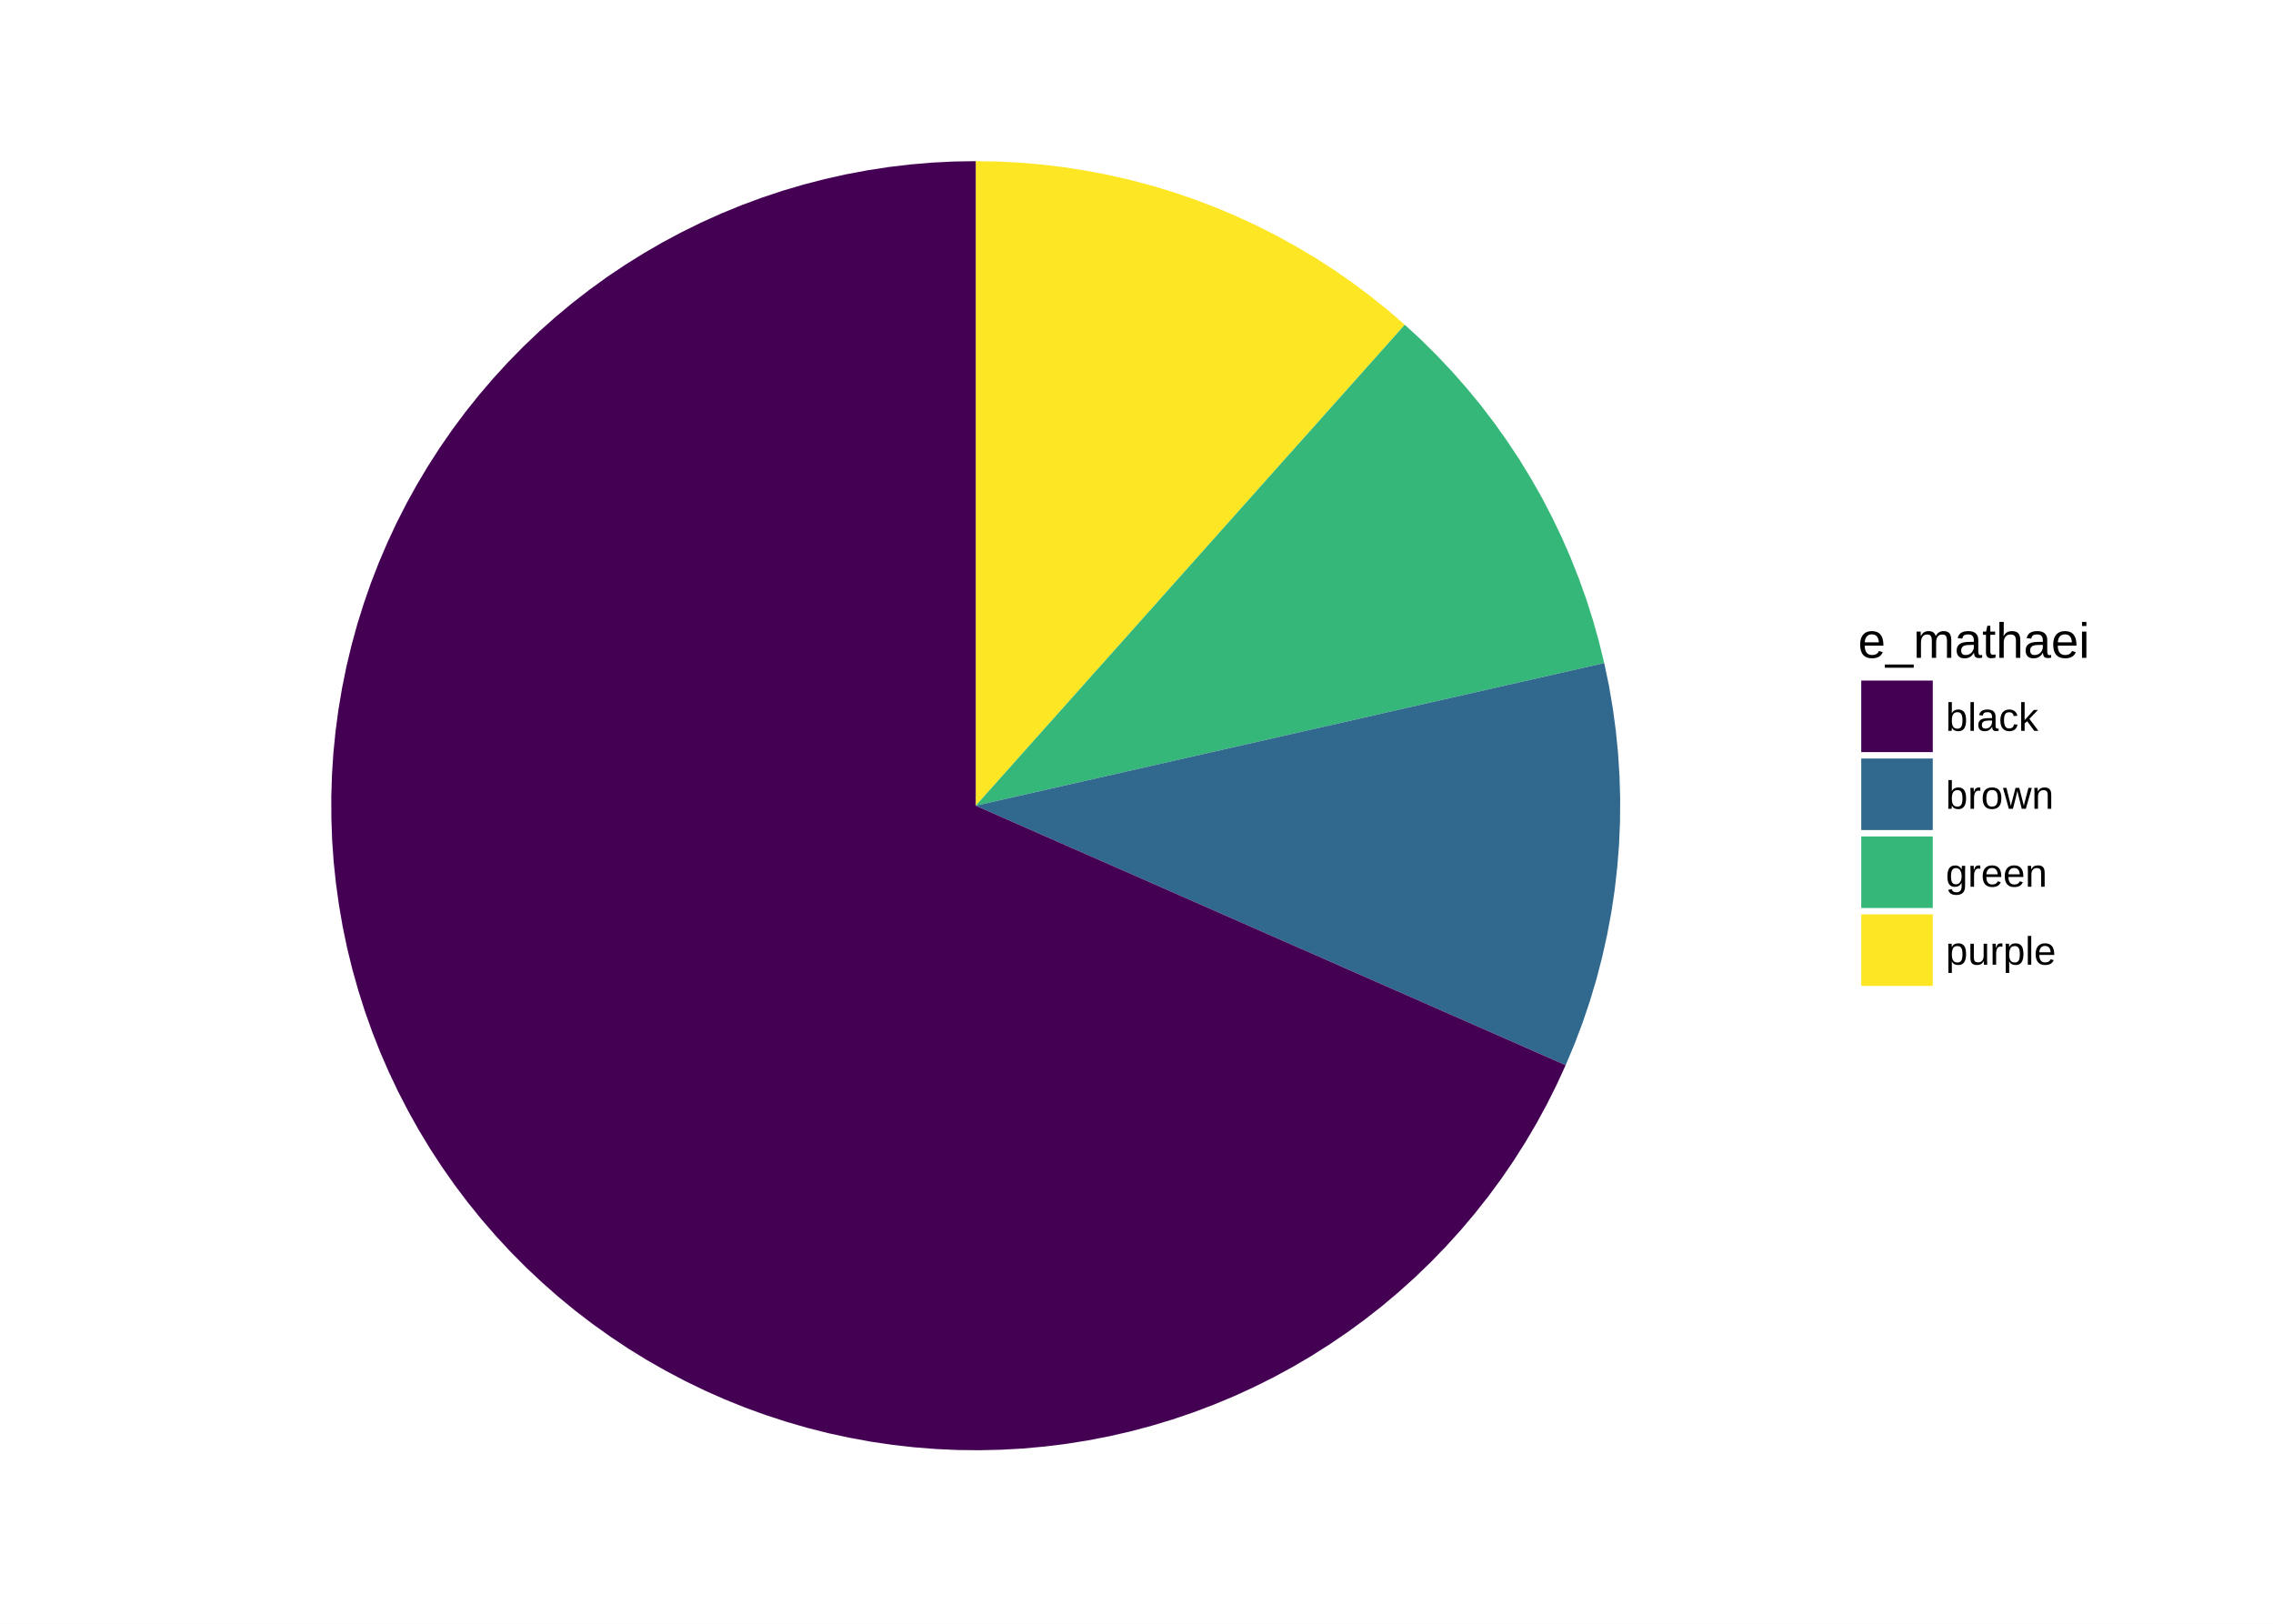
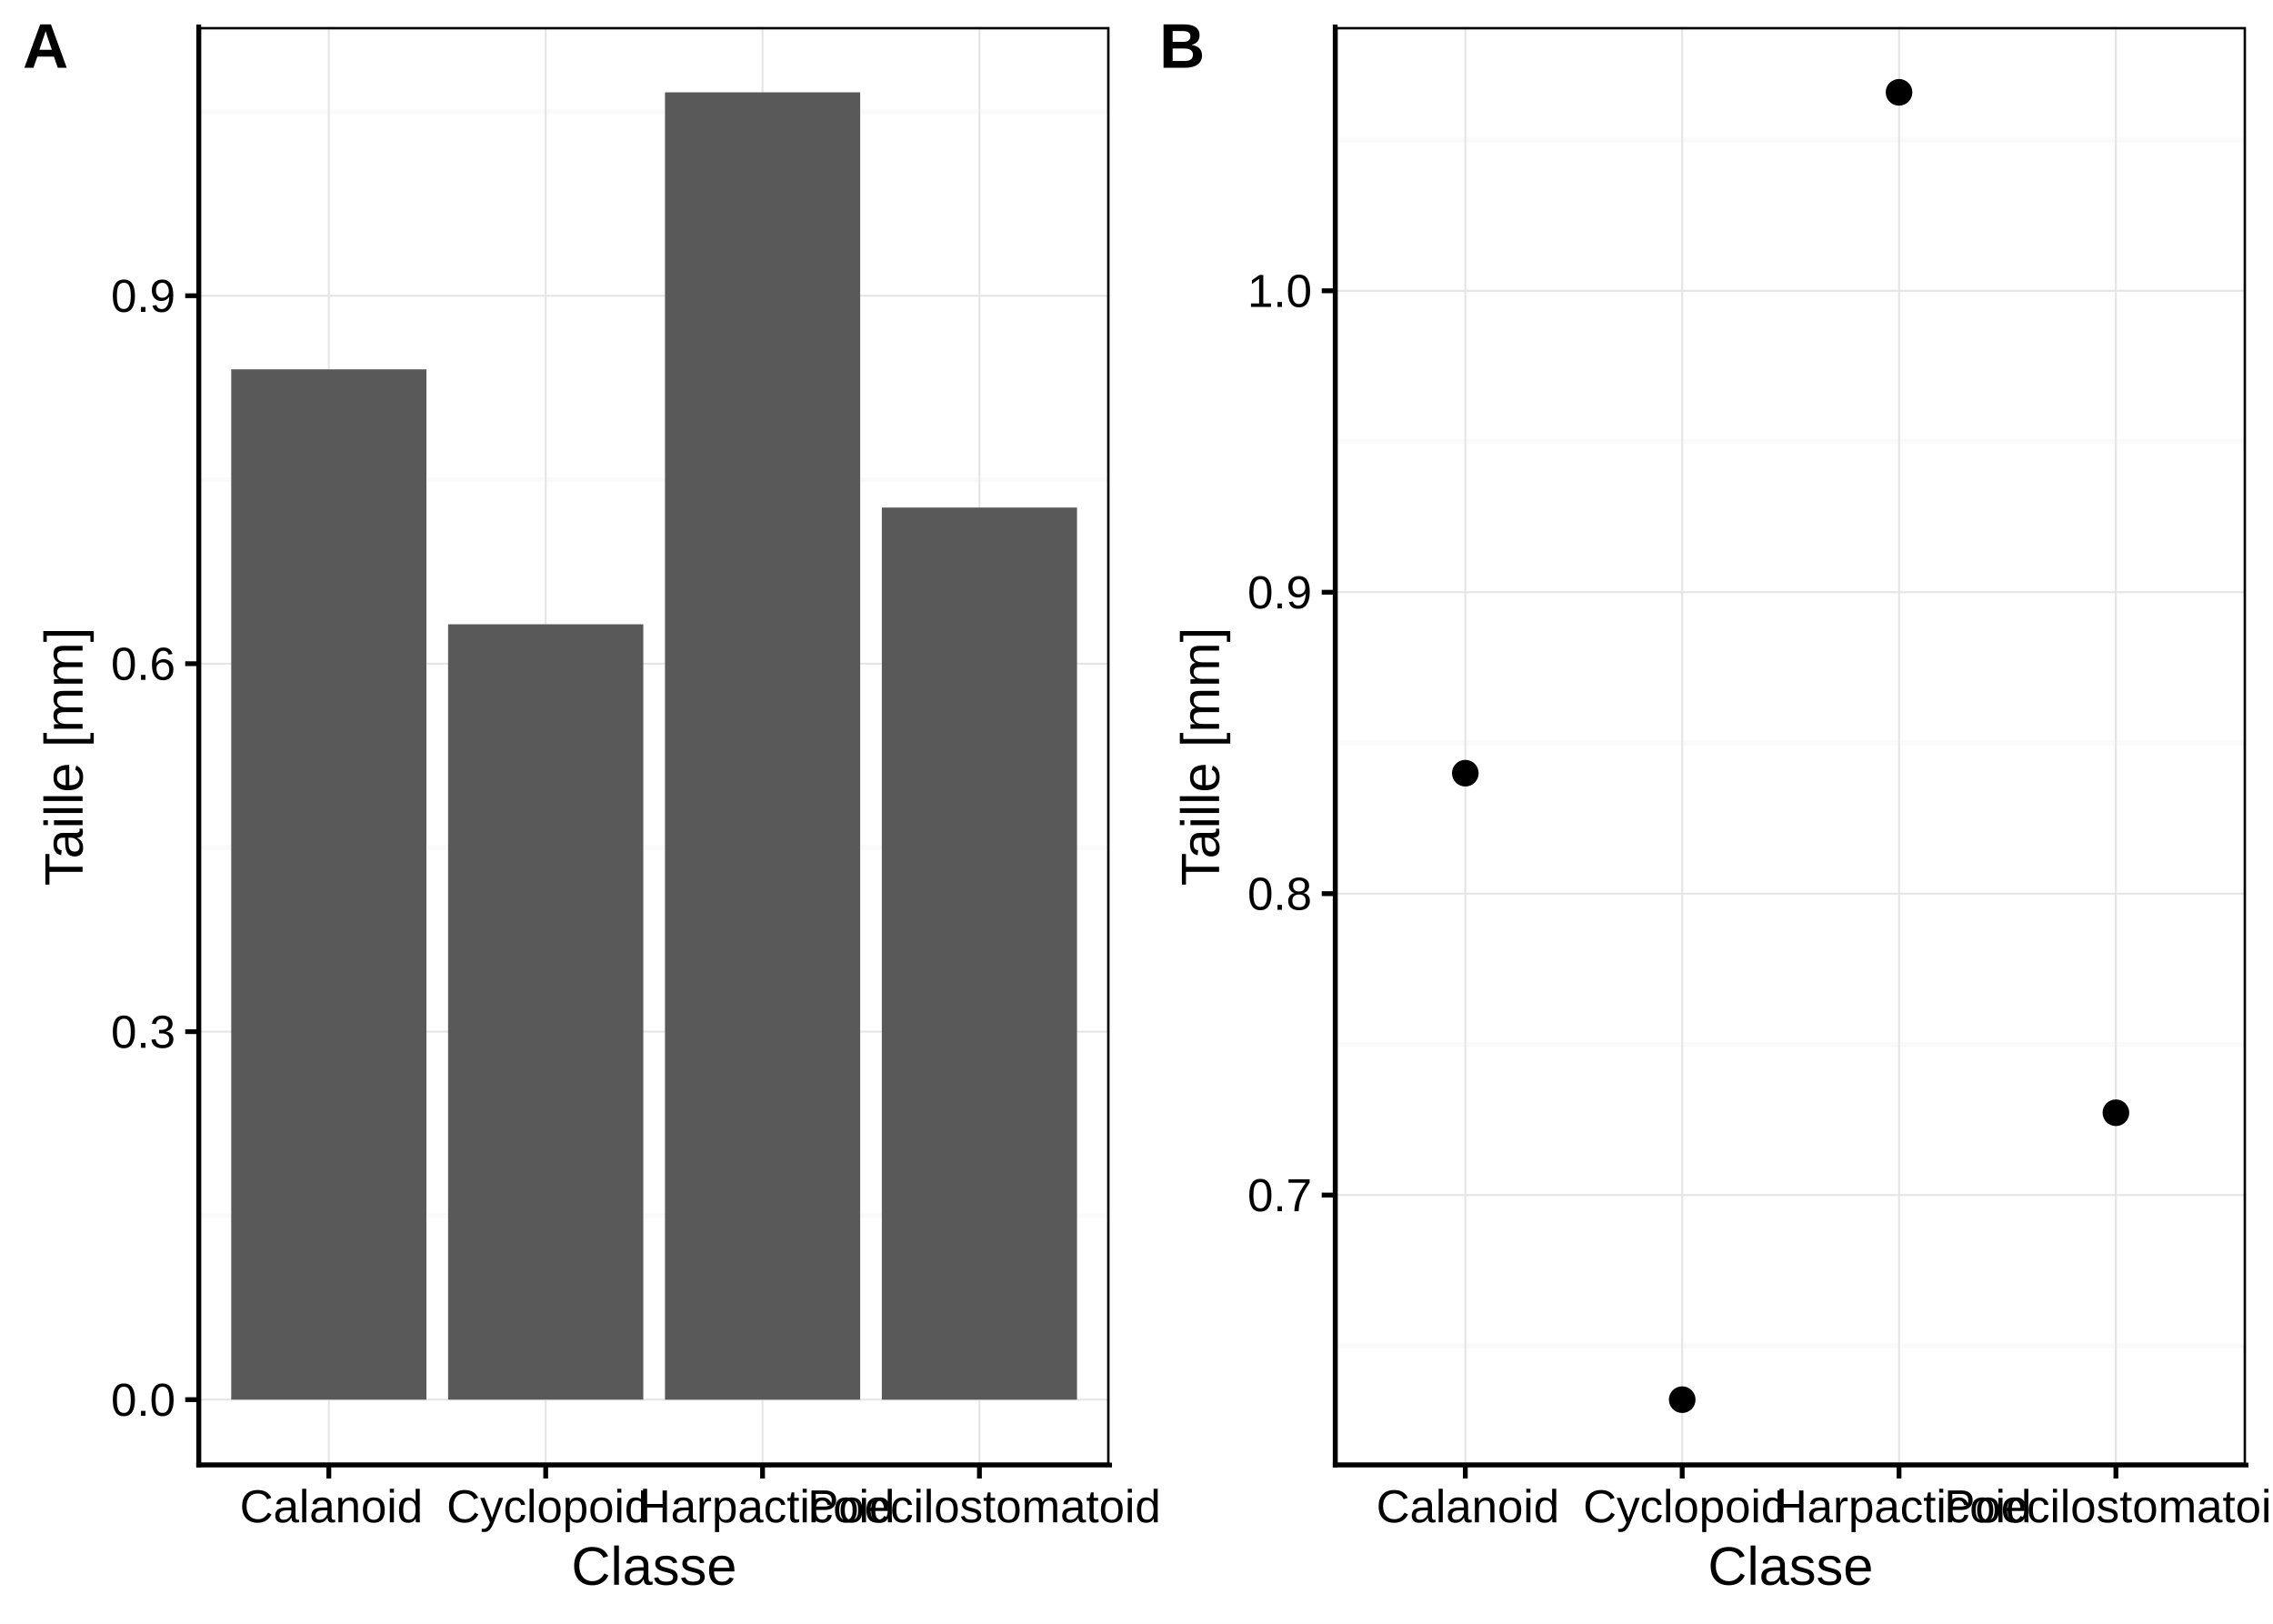
<svg xmlns="http://www.w3.org/2000/svg" viewBox="0 0 504.00 360.00">
  <defs>
    <style type="text/css">
    line, polyline, path, rect, circle {
      fill: none;
      stroke: #000000;
      stroke-linecap: round;
      stroke-linejoin: round;
      stroke-miterlimit: 10.00;
    }
  </style>
  </defs>
  <rect width="100%" height="100%" style="stroke: none; fill: #FFFFFF;" />
  <defs>
-     <clipPath id="cpMzQuOTgxOXw0NjkuMDE4fDM2MHww">
-       <rect x="34.98" y="0.00" width="434.04" height="360.00" />
+     <clipPath id="cpMHwyNTJ8MzYwfDA=">
+       <rect x="0.00" y="0.00" width="252.00" height="360.00" />
    </clipPath>
  </defs>
+   <rect x="0.00" y="0.00" width="252.00" height="360.00" style="stroke-width: 0.00; stroke: none;" clip-path="url(#cpMHwyNTJ8MzYwfDA=)" />
  <defs>
    <clipPath id="cpMHw1MDR8MzYwfDA=">
      <rect x="0.00" y="0.00" width="504.00" height="360.00" />
    </clipPath>
  </defs>
  <defs>
-     <clipPath id="cpMzcuNzIxNnwzOTQuOTgyfDM1Ny4yNnww">
-       <rect x="37.72" y="0.00" width="357.26" height="357.26" />
+     <clipPath id="cpNDQuMDU5MXwyNDYuMDIyfDMyNC44MXw1Ljk3NzU4">
+       <rect x="44.06" y="5.98" width="201.96" height="318.83" />
    </clipPath>
  </defs>
-   <polyline points="216.35,178.63 219.63,174.95 222.91,171.28 226.19,167.60 229.47,163.92 232.75,160.25 236.04,156.57 239.32,152.89 242.60,149.21 245.88,145.54 249.16,141.86 252.44,138.18 255.72,134.51 259.00,130.83 262.28,127.15 265.56,123.48 268.84,119.80 272.12,116.12 275.40,112.44 278.68,108.77 281.96,105.09 285.24,101.41 288.52,97.74 291.81,94.06 295.09,90.38 298.37,86.71 301.65,83.03 304.93,79.35 308.21,75.67 311.49,72.00 307.73,68.76 303.87,65.66 299.90,62.69 295.83,59.86 291.66,57.18 287.40,54.64 283.06,52.25 278.63,50.01 274.14,47.93 269.57,46.00 264.94,44.24 260.25,42.63 255.50,41.19 250.71,39.92 245.88,38.81 241.01,37.87 236.12,37.10 231.20,36.50 226.26,36.07 221.31,35.81 216.35,35.73 216.35,40.65 216.35,45.58 216.35,50.51 216.35,55.44 216.35,60.36 216.35,65.29 216.35,70.22 216.35,75.15 216.35,80.08 216.35,85.00 216.35,89.93 216.35,94.86 216.35,99.79 216.35,104.71 216.35,109.64 216.35,114.57 216.35,119.50 216.35,124.43 216.35,129.35 216.35,134.28 216.35,139.21 216.35,144.14 216.35,149.06 216.35,153.99 216.35,158.92 216.35,163.85 216.35,168.77 216.35,173.70 216.35,178.63 216.35,178.63 " style="stroke-width: 1.07; stroke: none; fill: #FDE725;" clip-path="url(#cpMzcuNzIxNnwzOTQuOTgyfDM1Ny4yNnww)" />
-   <polyline points="216.35,178.63 221.16,177.54 225.96,176.45 230.77,175.36 235.57,174.27 240.38,173.18 245.19,172.09 249.99,171.00 254.80,169.91 259.60,168.82 264.41,167.73 269.21,166.64 274.02,165.55 278.82,164.46 283.63,163.37 288.44,162.28 293.24,161.19 298.05,160.10 302.85,159.01 307.66,157.91 312.46,156.82 317.27,155.73 322.08,154.64 326.88,153.55 331.69,152.46 336.49,151.37 341.30,150.28 346.10,149.19 350.91,148.10 355.71,147.01 354.54,142.24 353.21,137.51 351.72,132.82 350.06,128.19 348.25,123.63 346.28,119.12 344.15,114.69 341.88,110.33 339.45,106.05 336.89,101.86 334.17,97.76 331.32,93.76 328.34,89.85 325.22,86.06 321.97,82.37 318.59,78.79 315.10,75.33 311.49,72.00 308.21,75.67 304.93,79.35 301.65,83.03 298.37,86.71 295.09,90.38 291.81,94.06 288.52,97.74 285.24,101.41 281.96,105.09 278.68,108.77 275.40,112.44 272.12,116.12 268.84,119.80 265.56,123.48 262.28,127.15 259.00,130.83 255.72,134.51 252.44,138.18 249.16,141.86 245.88,145.54 242.60,149.21 239.32,152.89 236.04,156.57 232.75,160.25 229.47,163.92 226.19,167.60 222.91,171.28 219.63,174.95 216.35,178.63 216.35,178.63 " style="stroke-width: 1.07; stroke: none; fill: #35B779;" clip-path="url(#cpMzcuNzIxNnwzOTQuOTgyfDM1Ny4yNnww)" />
-   <polyline points="216.35,178.63 220.86,180.61 225.37,182.60 229.88,184.58 234.39,186.57 238.91,188.55 243.42,190.53 247.93,192.52 252.44,194.50 256.95,196.48 261.46,198.47 265.97,200.45 270.48,202.44 274.99,204.42 279.50,206.40 284.01,208.39 288.52,210.37 293.04,212.35 297.55,214.34 302.06,216.32 306.57,218.31 311.08,220.29 315.59,222.27 320.10,224.26 324.61,226.24 329.12,228.22 333.63,230.21 338.14,232.19 342.65,234.18 347.16,236.16 349.12,231.49 350.91,226.76 352.53,221.96 353.98,217.12 355.25,212.22 356.35,207.28 357.28,202.31 358.03,197.30 358.60,192.27 359.00,187.23 359.21,182.17 359.25,177.11 359.10,172.05 358.78,167.00 358.28,161.97 357.60,156.95 356.75,151.97 355.71,147.01 350.91,148.10 346.10,149.19 341.30,150.28 336.49,151.37 331.69,152.46 326.88,153.55 322.08,154.64 317.27,155.73 312.46,156.82 307.66,157.91 302.85,159.01 298.05,160.10 293.24,161.19 288.44,162.28 283.63,163.37 278.82,164.46 274.02,165.55 269.21,166.64 264.41,167.73 259.60,168.82 254.80,169.91 249.99,171.00 245.19,172.09 240.38,173.18 235.57,174.27 230.77,175.36 225.96,176.45 221.16,177.54 216.35,178.63 216.35,178.63 " style="stroke-width: 1.07; stroke: none; fill: #31688E;" clip-path="url(#cpMzcuNzIxNnwzOTQuOTgyfDM1Ny4yNnww)" />
-   <polyline points="216.35,178.63 216.35,173.70 216.35,168.77 216.35,163.85 216.35,158.92 216.35,153.99 216.35,149.06 216.35,144.14 216.35,139.21 216.35,134.28 216.35,129.35 216.35,124.43 216.35,119.50 216.35,114.57 216.35,109.64 216.35,104.71 216.35,99.79 216.35,94.86 216.35,89.93 216.35,85.00 216.35,80.08 216.35,75.15 216.35,70.22 216.35,65.29 216.35,60.36 216.35,55.44 216.35,50.51 216.35,45.58 216.35,40.65 216.35,35.73 211.52,35.81 206.69,36.05 201.87,36.46 197.07,37.03 192.29,37.77 187.53,38.66 182.81,39.72 178.13,40.93 173.49,42.30 168.91,43.83 164.37,45.51 159.90,47.35 155.49,49.33 151.15,51.47 146.88,53.75 142.70,56.17 138.60,58.73 134.58,61.43 130.66,64.27 126.84,67.23 123.13,70.32 119.51,73.54 116.01,76.88 112.63,80.33 109.36,83.90 106.22,87.57 103.20,91.35 100.31,95.23 97.56,99.20 94.94,103.27 92.46,107.42 90.12,111.65 87.92,115.96 85.88,120.34 83.98,124.79 82.23,129.30 80.64,133.87 79.20,138.48 77.92,143.15 76.80,147.85 75.84,152.59 75.04,157.36 74.40,162.15 73.92,166.97 73.61,171.79 73.46,176.63 73.48,181.46 73.65,186.30 73.99,191.12 74.50,195.93 75.17,200.72 75.99,205.48 76.98,210.22 78.13,214.92 79.44,219.57 80.90,224.18 82.52,228.74 84.29,233.24 86.22,237.68 88.29,242.04 90.51,246.34 92.87,250.56 95.38,254.70 98.02,258.75 100.80,262.71 103.71,266.57 106.75,270.33 109.91,273.98 113.20,277.53 116.61,280.97 120.13,284.28 123.76,287.48 127.49,290.55 131.33,293.49 135.27,296.30 139.29,298.98 143.41,301.52 147.61,303.91 151.89,306.17 156.24,308.28 160.66,310.24 165.15,312.05 169.69,313.70 174.29,315.20 178.93,316.55 183.62,317.74 188.35,318.76 193.10,319.63 197.89,320.34 202.69,320.88 207.51,321.26 212.35,321.48 217.18,321.53 222.02,321.42 226.84,321.15 231.66,320.71 236.46,320.11 241.24,319.35 245.98,318.43 250.70,317.35 255.37,316.10 260.00,314.71 264.58,313.15 269.10,311.44 273.57,309.58 277.96,307.57 282.29,305.41 286.54,303.11 290.72,300.66 294.80,298.07 298.80,295.35 302.70,292.50 306.51,289.51 310.21,286.39 313.80,283.16 317.28,279.80 320.64,276.33 323.89,272.74 327.01,269.05 330.01,265.25 332.88,261.36 335.61,257.37 338.20,253.29 340.66,249.12 342.97,244.88 345.14,240.55 347.16,236.16 342.65,234.18 338.14,232.19 333.63,230.21 329.12,228.22 324.61,226.24 320.10,224.26 315.59,222.27 311.08,220.29 306.57,218.31 302.06,216.32 297.55,214.34 293.04,212.35 288.52,210.37 284.01,208.39 279.50,206.40 274.99,204.42 270.48,202.44 265.97,200.45 261.46,198.47 256.95,196.48 252.44,194.50 247.93,192.52 243.42,190.53 238.91,188.55 234.39,186.57 229.88,184.58 225.37,182.60 220.86,180.61 216.35,178.63 216.35,178.63 " style="stroke-width: 1.07; stroke: none; fill: #440154;" clip-path="url(#cpMzcuNzIxNnwzOTQuOTgyfDM1Ny4yNnww)" />
+   <rect x="44.06" y="5.98" width="201.96" height="318.83" style="stroke-width: 0.00; stroke: none; fill: #FFFFFF;" clip-path="url(#cpNDQuMDU5MXwyNDYuMDIyfDMyNC44MXw1Ljk3NzU4)" />
+   <polyline points="44.06,269.53 246.02,269.53 " style="stroke-width: 1.07; stroke: #FAFAFA; stroke-linecap: butt;" clip-path="url(#cpNDQuMDU5MXwyNDYuMDIyfDMyNC44MXw1Ljk3NzU4)" />
+   <polyline points="44.06,187.94 246.02,187.94 " style="stroke-width: 1.07; stroke: #FAFAFA; stroke-linecap: butt;" clip-path="url(#cpNDQuMDU5MXwyNDYuMDIyfDMyNC44MXw1Ljk3NzU4)" />
+   <polyline points="44.06,106.36 246.02,106.36 " style="stroke-width: 1.07; stroke: #FAFAFA; stroke-linecap: butt;" clip-path="url(#cpNDQuMDU5MXwyNDYuMDIyfDMyNC44MXw1Ljk3NzU4)" />
+   <polyline points="44.06,24.78 246.02,24.78 " style="stroke-width: 1.07; stroke: #FAFAFA; stroke-linecap: butt;" clip-path="url(#cpNDQuMDU5MXwyNDYuMDIyfDMyNC44MXw1Ljk3NzU4)" />
+   <polyline points="44.06,310.32 246.02,310.32 " style="stroke-width: 0.43; stroke: #E5E5E5; stroke-linecap: butt;" clip-path="url(#cpNDQuMDU5MXwyNDYuMDIyfDMyNC44MXw1Ljk3NzU4)" />
+   <polyline points="44.06,228.73 246.02,228.73 " style="stroke-width: 0.43; stroke: #E5E5E5; stroke-linecap: butt;" clip-path="url(#cpNDQuMDU5MXwyNDYuMDIyfDMyNC44MXw1Ljk3NzU4)" />
+   <polyline points="44.06,147.15 246.02,147.15 " style="stroke-width: 0.43; stroke: #E5E5E5; stroke-linecap: butt;" clip-path="url(#cpNDQuMDU5MXwyNDYuMDIyfDMyNC44MXw1Ljk3NzU4)" />
+   <polyline points="44.06,65.57 246.02,65.57 " style="stroke-width: 0.43; stroke: #E5E5E5; stroke-linecap: butt;" clip-path="url(#cpNDQuMDU5MXwyNDYuMDIyfDMyNC44MXw1Ljk3NzU4)" />
+   <polyline points="72.91,324.81 72.91,5.98 " style="stroke-width: 0.43; stroke: #E5E5E5; stroke-linecap: butt;" clip-path="url(#cpNDQuMDU5MXwyNDYuMDIyfDMyNC44MXw1Ljk3NzU4)" />
+   <polyline points="121.00,324.81 121.00,5.98 " style="stroke-width: 0.43; stroke: #E5E5E5; stroke-linecap: butt;" clip-path="url(#cpNDQuMDU5MXwyNDYuMDIyfDMyNC44MXw1Ljk3NzU4)" />
+   <polyline points="169.08,324.81 169.08,5.98 " style="stroke-width: 0.43; stroke: #E5E5E5; stroke-linecap: butt;" clip-path="url(#cpNDQuMDU5MXwyNDYuMDIyfDMyNC44MXw1Ljk3NzU4)" />
+   <polyline points="217.17,324.81 217.17,5.98 " style="stroke-width: 0.43; stroke: #E5E5E5; stroke-linecap: butt;" clip-path="url(#cpNDQuMDU5MXwyNDYuMDIyfDMyNC44MXw1Ljk3NzU4)" />
+   <rect x="51.27" y="81.89" width="43.28" height="228.42" style="stroke-width: 1.07; stroke: none; stroke-linecap: butt; fill: #595959;" clip-path="url(#cpNDQuMDU5MXwyNDYuMDIyfDMyNC44MXw1Ljk3NzU4)" />
+   <rect x="99.36" y="138.41" width="43.28" height="171.90" style="stroke-width: 1.07; stroke: none; stroke-linecap: butt; fill: #595959;" clip-path="url(#cpNDQuMDU5MXwyNDYuMDIyfDMyNC44MXw1Ljk3NzU4)" />
+   <rect x="147.45" y="20.47" width="43.28" height="289.85" style="stroke-width: 1.07; stroke: none; stroke-linecap: butt; fill: #595959;" clip-path="url(#cpNDQuMDU5MXwyNDYuMDIyfDMyNC44MXw1Ljk3NzU4)" />
+   <rect x="195.53" y="112.53" width="43.28" height="197.79" style="stroke-width: 1.07; stroke: none; stroke-linecap: butt; fill: #595959;" clip-path="url(#cpNDQuMDU5MXwyNDYuMDIyfDMyNC44MXw1Ljk3NzU4)" />
+   <rect x="44.06" y="5.98" width="201.96" height="318.83" style="stroke-width: 1.07;" clip-path="url(#cpNDQuMDU5MXwyNDYuMDIyfDMyNC44MXw1Ljk3NzU4)" />
  <defs>
    <clipPath id="cpMHw1MDR8MzYwfDA=">
      <rect x="0.00" y="0.00" width="504.00" height="360.00" />
    </clipPath>
  </defs>
+   <polyline points="44.06,324.81 44.06,5.98 " style="stroke-width: 1.07; stroke-linecap: square;" clip-path="url(#cpMHw1MDR8MzYwfDA=)" />
  <g clip-path="url(#cpMHw1MDR8MzYwfDA=)">
-     <text x="411.99" y="145.85" style="font-size: 11.00px; font-family: Arial;" textLength="51.37px" lengthAdjust="spacingAndGlyphs">e_mathaei</text>
-   </g>
-   <rect x="412.70" y="150.89" width="15.86" height="15.86" style="stroke-width: 1.07; stroke: none; stroke-linejoin: miter; fill: #440154;" clip-path="url(#cpMHw1MDR8MzYwfDA=)" />
-   <rect x="412.70" y="168.17" width="15.86" height="15.86" style="stroke-width: 1.07; stroke: none; stroke-linejoin: miter; fill: #31688E;" clip-path="url(#cpMHw1MDR8MzYwfDA=)" />
-   <rect x="412.70" y="185.45" width="15.86" height="15.86" style="stroke-width: 1.07; stroke: none; stroke-linejoin: miter; fill: #35B779;" clip-path="url(#cpMHw1MDR8MzYwfDA=)" />
-   <rect x="412.70" y="202.73" width="15.86" height="15.86" style="stroke-width: 1.07; stroke: none; stroke-linejoin: miter; fill: #FDE725;" clip-path="url(#cpMHw1MDR8MzYwfDA=)" />
-   <g clip-path="url(#cpMHw1MDR8MzYwfDA=)">
-     <text x="431.43" y="162.04" style="font-size: 8.80px; font-family: Arial;" textLength="21.01px" lengthAdjust="spacingAndGlyphs">black</text>
+     <text x="24.61" y="313.90" style="font-size: 10.28px; font-family: Arial;" textLength="13.90px" lengthAdjust="spacingAndGlyphs">0.0</text>
  </g>
  <g clip-path="url(#cpMHw1MDR8MzYwfDA=)">
-     <text x="431.43" y="179.32" style="font-size: 8.80px; font-family: Arial;" textLength="24.51px" lengthAdjust="spacingAndGlyphs">brown</text>
+     <text x="24.61" y="232.31" style="font-size: 10.28px; font-family: Arial;" textLength="13.90px" lengthAdjust="spacingAndGlyphs">0.3</text>
  </g>
  <g clip-path="url(#cpMHw1MDR8MzYwfDA=)">
-     <text x="431.43" y="196.60" style="font-size: 8.80px; font-family: Arial;" textLength="23.02px" lengthAdjust="spacingAndGlyphs">green</text>
+     <text x="24.61" y="150.73" style="font-size: 10.28px; font-family: Arial;" textLength="13.90px" lengthAdjust="spacingAndGlyphs">0.6</text>
  </g>
  <g clip-path="url(#cpMHw1MDR8MzYwfDA=)">
-     <text x="431.43" y="213.88" style="font-size: 8.80px; font-family: Arial;" textLength="25.02px" lengthAdjust="spacingAndGlyphs">purple</text>
+     <text x="24.61" y="69.15" style="font-size: 10.28px; font-family: Arial;" textLength="13.90px" lengthAdjust="spacingAndGlyphs">0.9</text>
+   </g>
+   <polyline points="41.07,310.32 44.06,310.32 " style="stroke-width: 1.07; stroke-linecap: butt;" clip-path="url(#cpMHw1MDR8MzYwfDA=)" />
+   <polyline points="41.07,228.73 44.06,228.73 " style="stroke-width: 1.07; stroke-linecap: butt;" clip-path="url(#cpMHw1MDR8MzYwfDA=)" />
+   <polyline points="41.07,147.15 44.06,147.15 " style="stroke-width: 1.07; stroke-linecap: butt;" clip-path="url(#cpMHw1MDR8MzYwfDA=)" />
+   <polyline points="41.07,65.57 44.06,65.57 " style="stroke-width: 1.07; stroke-linecap: butt;" clip-path="url(#cpMHw1MDR8MzYwfDA=)" />
+   <polyline points="44.06,324.81 246.02,324.81 " style="stroke-width: 1.07; stroke-linecap: square;" clip-path="url(#cpMHw1MDR8MzYwfDA=)" />
+   <polyline points="72.91,327.80 72.91,324.81 " style="stroke-width: 1.07; stroke-linecap: butt;" clip-path="url(#cpMHw1MDR8MzYwfDA=)" />
+   <polyline points="121.00,327.80 121.00,324.81 " style="stroke-width: 1.07; stroke-linecap: butt;" clip-path="url(#cpMHw1MDR8MzYwfDA=)" />
+   <polyline points="169.08,327.80 169.08,324.81 " style="stroke-width: 1.07; stroke-linecap: butt;" clip-path="url(#cpMHw1MDR8MzYwfDA=)" />
+   <polyline points="217.17,327.80 217.17,324.81 " style="stroke-width: 1.07; stroke-linecap: butt;" clip-path="url(#cpMHw1MDR8MzYwfDA=)" />
+   <g clip-path="url(#cpMHw1MDR8MzYwfDA=)">
+     <text x="53.17" y="337.52" style="font-size: 10.28px; font-family: Arial;" textLength="39.47px" lengthAdjust="spacingAndGlyphs">Calanoid</text>
+   </g>
+   <g clip-path="url(#cpMHw1MDR8MzYwfDA=)">
+     <text x="99.04" y="337.52" style="font-size: 10.28px; font-family: Arial;" textLength="43.91px" lengthAdjust="spacingAndGlyphs">Cyclopoid</text>
+   </g>
+   <g clip-path="url(#cpMHw1MDR8MzYwfDA=)">
+     <text x="141.29" y="337.52" style="font-size: 10.28px; font-family: Arial;" textLength="55.58px" lengthAdjust="spacingAndGlyphs">Harpacticoid</text>
+   </g>
+   <g clip-path="url(#cpMHw1MDR8MzYwfDA=)">
+     <text x="179.09" y="337.52" style="font-size: 10.28px; font-family: Arial;" textLength="76.15px" lengthAdjust="spacingAndGlyphs">Poecilostomatoid</text>
+   </g>
+   <g clip-path="url(#cpMHw1MDR8MzYwfDA=)">
+     <text x="126.70" y="351.35" style="font-size: 12.00px; font-family: Arial;" textLength="36.68px" lengthAdjust="spacingAndGlyphs">Classe</text>
+   </g>
+   <g clip-path="url(#cpMHw1MDR8MzYwfDA=)">
+     <text transform="translate(18.31,196.40) rotate(-90)" style="font-size: 12.00px; font-family: Arial;" textLength="62.00px" lengthAdjust="spacingAndGlyphs">Taille  [mm]</text>
+   </g>
+   <g clip-path="url(#cpMHw1MDR8MzYwfDA=)">
+     <text x="5.06" y="15.02" style="font-size: 14.00px; font-weight: bold; font-family: Arial;" textLength="10.11px" lengthAdjust="spacingAndGlyphs">A</text>
+   </g>
+   <defs>
+     <clipPath id="cpMjUyfDUwNHwzNjB8MA==">
+       <rect x="252.00" y="0.00" width="252.00" height="360.00" />
+     </clipPath>
+   </defs>
+   <rect x="252.00" y="0.00" width="252.00" height="360.00" style="stroke-width: 0.00; stroke: none;" clip-path="url(#cpMjUyfDUwNHwzNjB8MA==)" />
+   <defs>
+     <clipPath id="cpMHw1MDR8MzYwfDA=">
+       <rect x="0.00" y="0.00" width="504.00" height="360.00" />
+     </clipPath>
+   </defs>
+   <defs>
+     <clipPath id="cpMjk2LjA1OXw0OTguMDIyfDMyNC44MXw1Ljk3NzU4">
+       <rect x="296.06" y="5.98" width="201.96" height="318.83" />
+     </clipPath>
+   </defs>
+   <rect x="296.06" y="5.98" width="201.96" height="318.83" style="stroke-width: 0.00; stroke: none; fill: #FFFFFF;" clip-path="url(#cpMjk2LjA1OXw0OTguMDIyfDMyNC44MXw1Ljk3NzU4)" />
+   <polyline points="296.06,298.38 498.02,298.38 " style="stroke-width: 1.07; stroke: #FAFAFA; stroke-linecap: butt;" clip-path="url(#cpMjk2LjA1OXw0OTguMDIyfDMyNC44MXw1Ljk3NzU4)" />
+   <polyline points="296.06,231.55 498.02,231.55 " style="stroke-width: 1.07; stroke: #FAFAFA; stroke-linecap: butt;" clip-path="url(#cpMjk2LjA1OXw0OTguMDIyfDMyNC44MXw1Ljk3NzU4)" />
+   <polyline points="296.06,164.72 498.02,164.72 " style="stroke-width: 1.07; stroke: #FAFAFA; stroke-linecap: butt;" clip-path="url(#cpMjk2LjA1OXw0OTguMDIyfDMyNC44MXw1Ljk3NzU4)" />
+   <polyline points="296.06,97.88 498.02,97.88 " style="stroke-width: 1.07; stroke: #FAFAFA; stroke-linecap: butt;" clip-path="url(#cpMjk2LjA1OXw0OTguMDIyfDMyNC44MXw1Ljk3NzU4)" />
+   <polyline points="296.06,31.05 498.02,31.05 " style="stroke-width: 1.07; stroke: #FAFAFA; stroke-linecap: butt;" clip-path="url(#cpMjk2LjA1OXw0OTguMDIyfDMyNC44MXw1Ljk3NzU4)" />
+   <polyline points="296.06,264.96 498.02,264.96 " style="stroke-width: 0.43; stroke: #E5E5E5; stroke-linecap: butt;" clip-path="url(#cpMjk2LjA1OXw0OTguMDIyfDMyNC44MXw1Ljk3NzU4)" />
+   <polyline points="296.06,198.13 498.02,198.13 " style="stroke-width: 0.43; stroke: #E5E5E5; stroke-linecap: butt;" clip-path="url(#cpMjk2LjA1OXw0OTguMDIyfDMyNC44MXw1Ljk3NzU4)" />
+   <polyline points="296.06,131.30 498.02,131.30 " style="stroke-width: 0.43; stroke: #E5E5E5; stroke-linecap: butt;" clip-path="url(#cpMjk2LjA1OXw0OTguMDIyfDMyNC44MXw1Ljk3NzU4)" />
+   <polyline points="296.06,64.47 498.02,64.47 " style="stroke-width: 0.43; stroke: #E5E5E5; stroke-linecap: butt;" clip-path="url(#cpMjk2LjA1OXw0OTguMDIyfDMyNC44MXw1Ljk3NzU4)" />
+   <polyline points="324.91,324.81 324.91,5.98 " style="stroke-width: 0.43; stroke: #E5E5E5; stroke-linecap: butt;" clip-path="url(#cpMjk2LjA1OXw0OTguMDIyfDMyNC44MXw1Ljk3NzU4)" />
+   <polyline points="373.00,324.81 373.00,5.98 " style="stroke-width: 0.43; stroke: #E5E5E5; stroke-linecap: butt;" clip-path="url(#cpMjk2LjA1OXw0OTguMDIyfDMyNC44MXw1Ljk3NzU4)" />
+   <polyline points="421.08,324.81 421.08,5.98 " style="stroke-width: 0.43; stroke: #E5E5E5; stroke-linecap: butt;" clip-path="url(#cpMjk2LjA1OXw0OTguMDIyfDMyNC44MXw1Ljk3NzU4)" />
+   <polyline points="469.17,324.81 469.17,5.98 " style="stroke-width: 0.43; stroke: #E5E5E5; stroke-linecap: butt;" clip-path="url(#cpMjk2LjA1OXw0OTguMDIyfDMyNC44MXw1Ljk3NzU4)" />
+   <circle cx="324.91" cy="171.42" r="1.95pt" style="stroke-width: 0.71; fill: #000000;" clip-path="url(#cpMjk2LjA1OXw0OTguMDIyfDMyNC44MXw1Ljk3NzU4)" />
+   <circle cx="373.00" cy="310.32" r="1.95pt" style="stroke-width: 0.71; fill: #000000;" clip-path="url(#cpMjk2LjA1OXw0OTguMDIyfDMyNC44MXw1Ljk3NzU4)" />
+   <circle cx="421.08" cy="20.47" r="1.95pt" style="stroke-width: 0.71; fill: #000000;" clip-path="url(#cpMjk2LjA1OXw0OTguMDIyfDMyNC44MXw1Ljk3NzU4)" />
+   <circle cx="469.17" cy="246.71" r="1.95pt" style="stroke-width: 0.71; fill: #000000;" clip-path="url(#cpMjk2LjA1OXw0OTguMDIyfDMyNC44MXw1Ljk3NzU4)" />
+   <rect x="296.06" y="5.98" width="201.96" height="318.83" style="stroke-width: 1.07;" clip-path="url(#cpMjk2LjA1OXw0OTguMDIyfDMyNC44MXw1Ljk3NzU4)" />
+   <defs>
+     <clipPath id="cpMHw1MDR8MzYwfDA=">
+       <rect x="0.00" y="0.00" width="504.00" height="360.00" />
+     </clipPath>
+   </defs>
+   <polyline points="296.06,324.81 296.06,5.98 " style="stroke-width: 1.07; stroke-linecap: square;" clip-path="url(#cpMHw1MDR8MzYwfDA=)" />
+   <g clip-path="url(#cpMHw1MDR8MzYwfDA=)">
+     <text x="276.61" y="268.54" style="font-size: 10.28px; font-family: Arial;" textLength="13.90px" lengthAdjust="spacingAndGlyphs">0.7</text>
+   </g>
+   <g clip-path="url(#cpMHw1MDR8MzYwfDA=)">
+     <text x="276.61" y="201.71" style="font-size: 10.28px; font-family: Arial;" textLength="13.90px" lengthAdjust="spacingAndGlyphs">0.8</text>
+   </g>
+   <g clip-path="url(#cpMHw1MDR8MzYwfDA=)">
+     <text x="276.61" y="134.88" style="font-size: 10.28px; font-family: Arial;" textLength="13.90px" lengthAdjust="spacingAndGlyphs">0.9</text>
+   </g>
+   <g clip-path="url(#cpMHw1MDR8MzYwfDA=)">
+     <text x="276.61" y="68.05" style="font-size: 10.28px; font-family: Arial;" textLength="13.90px" lengthAdjust="spacingAndGlyphs">1.0</text>
+   </g>
+   <polyline points="293.07,264.96 296.06,264.96 " style="stroke-width: 1.07; stroke-linecap: butt;" clip-path="url(#cpMHw1MDR8MzYwfDA=)" />
+   <polyline points="293.07,198.13 296.06,198.13 " style="stroke-width: 1.07; stroke-linecap: butt;" clip-path="url(#cpMHw1MDR8MzYwfDA=)" />
+   <polyline points="293.07,131.30 296.06,131.30 " style="stroke-width: 1.07; stroke-linecap: butt;" clip-path="url(#cpMHw1MDR8MzYwfDA=)" />
+   <polyline points="293.07,64.47 296.06,64.47 " style="stroke-width: 1.07; stroke-linecap: butt;" clip-path="url(#cpMHw1MDR8MzYwfDA=)" />
+   <polyline points="296.06,324.81 498.02,324.81 " style="stroke-width: 1.07; stroke-linecap: square;" clip-path="url(#cpMHw1MDR8MzYwfDA=)" />
+   <polyline points="324.91,327.80 324.91,324.81 " style="stroke-width: 1.07; stroke-linecap: butt;" clip-path="url(#cpMHw1MDR8MzYwfDA=)" />
+   <polyline points="373.00,327.80 373.00,324.81 " style="stroke-width: 1.07; stroke-linecap: butt;" clip-path="url(#cpMHw1MDR8MzYwfDA=)" />
+   <polyline points="421.08,327.80 421.08,324.81 " style="stroke-width: 1.07; stroke-linecap: butt;" clip-path="url(#cpMHw1MDR8MzYwfDA=)" />
+   <polyline points="469.17,327.80 469.17,324.81 " style="stroke-width: 1.07; stroke-linecap: butt;" clip-path="url(#cpMHw1MDR8MzYwfDA=)" />
+   <g clip-path="url(#cpMHw1MDR8MzYwfDA=)">
+     <text x="305.17" y="337.52" style="font-size: 10.28px; font-family: Arial;" textLength="39.47px" lengthAdjust="spacingAndGlyphs">Calanoid</text>
+   </g>
+   <g clip-path="url(#cpMHw1MDR8MzYwfDA=)">
+     <text x="351.04" y="337.52" style="font-size: 10.28px; font-family: Arial;" textLength="43.91px" lengthAdjust="spacingAndGlyphs">Cyclopoid</text>
+   </g>
+   <g clip-path="url(#cpMHw1MDR8MzYwfDA=)">
+     <text x="393.29" y="337.52" style="font-size: 10.28px; font-family: Arial;" textLength="55.58px" lengthAdjust="spacingAndGlyphs">Harpacticoid</text>
+   </g>
+   <g clip-path="url(#cpMHw1MDR8MzYwfDA=)">
+     <text x="431.09" y="337.52" style="font-size: 10.28px; font-family: Arial;" textLength="76.15px" lengthAdjust="spacingAndGlyphs">Poecilostomatoid</text>
+   </g>
+   <g clip-path="url(#cpMHw1MDR8MzYwfDA=)">
+     <text x="378.70" y="351.35" style="font-size: 12.00px; font-family: Arial;" textLength="36.68px" lengthAdjust="spacingAndGlyphs">Classe</text>
+   </g>
+   <g clip-path="url(#cpMHw1MDR8MzYwfDA=)">
+     <text transform="translate(270.31,196.40) rotate(-90)" style="font-size: 12.00px; font-family: Arial;" textLength="62.00px" lengthAdjust="spacingAndGlyphs">Taille  [mm]</text>
+   </g>
+   <g clip-path="url(#cpMHw1MDR8MzYwfDA=)">
+     <text x="257.06" y="15.02" style="font-size: 14.00px; font-weight: bold; font-family: Arial;" textLength="10.11px" lengthAdjust="spacingAndGlyphs">B</text>
  </g>
</svg>
